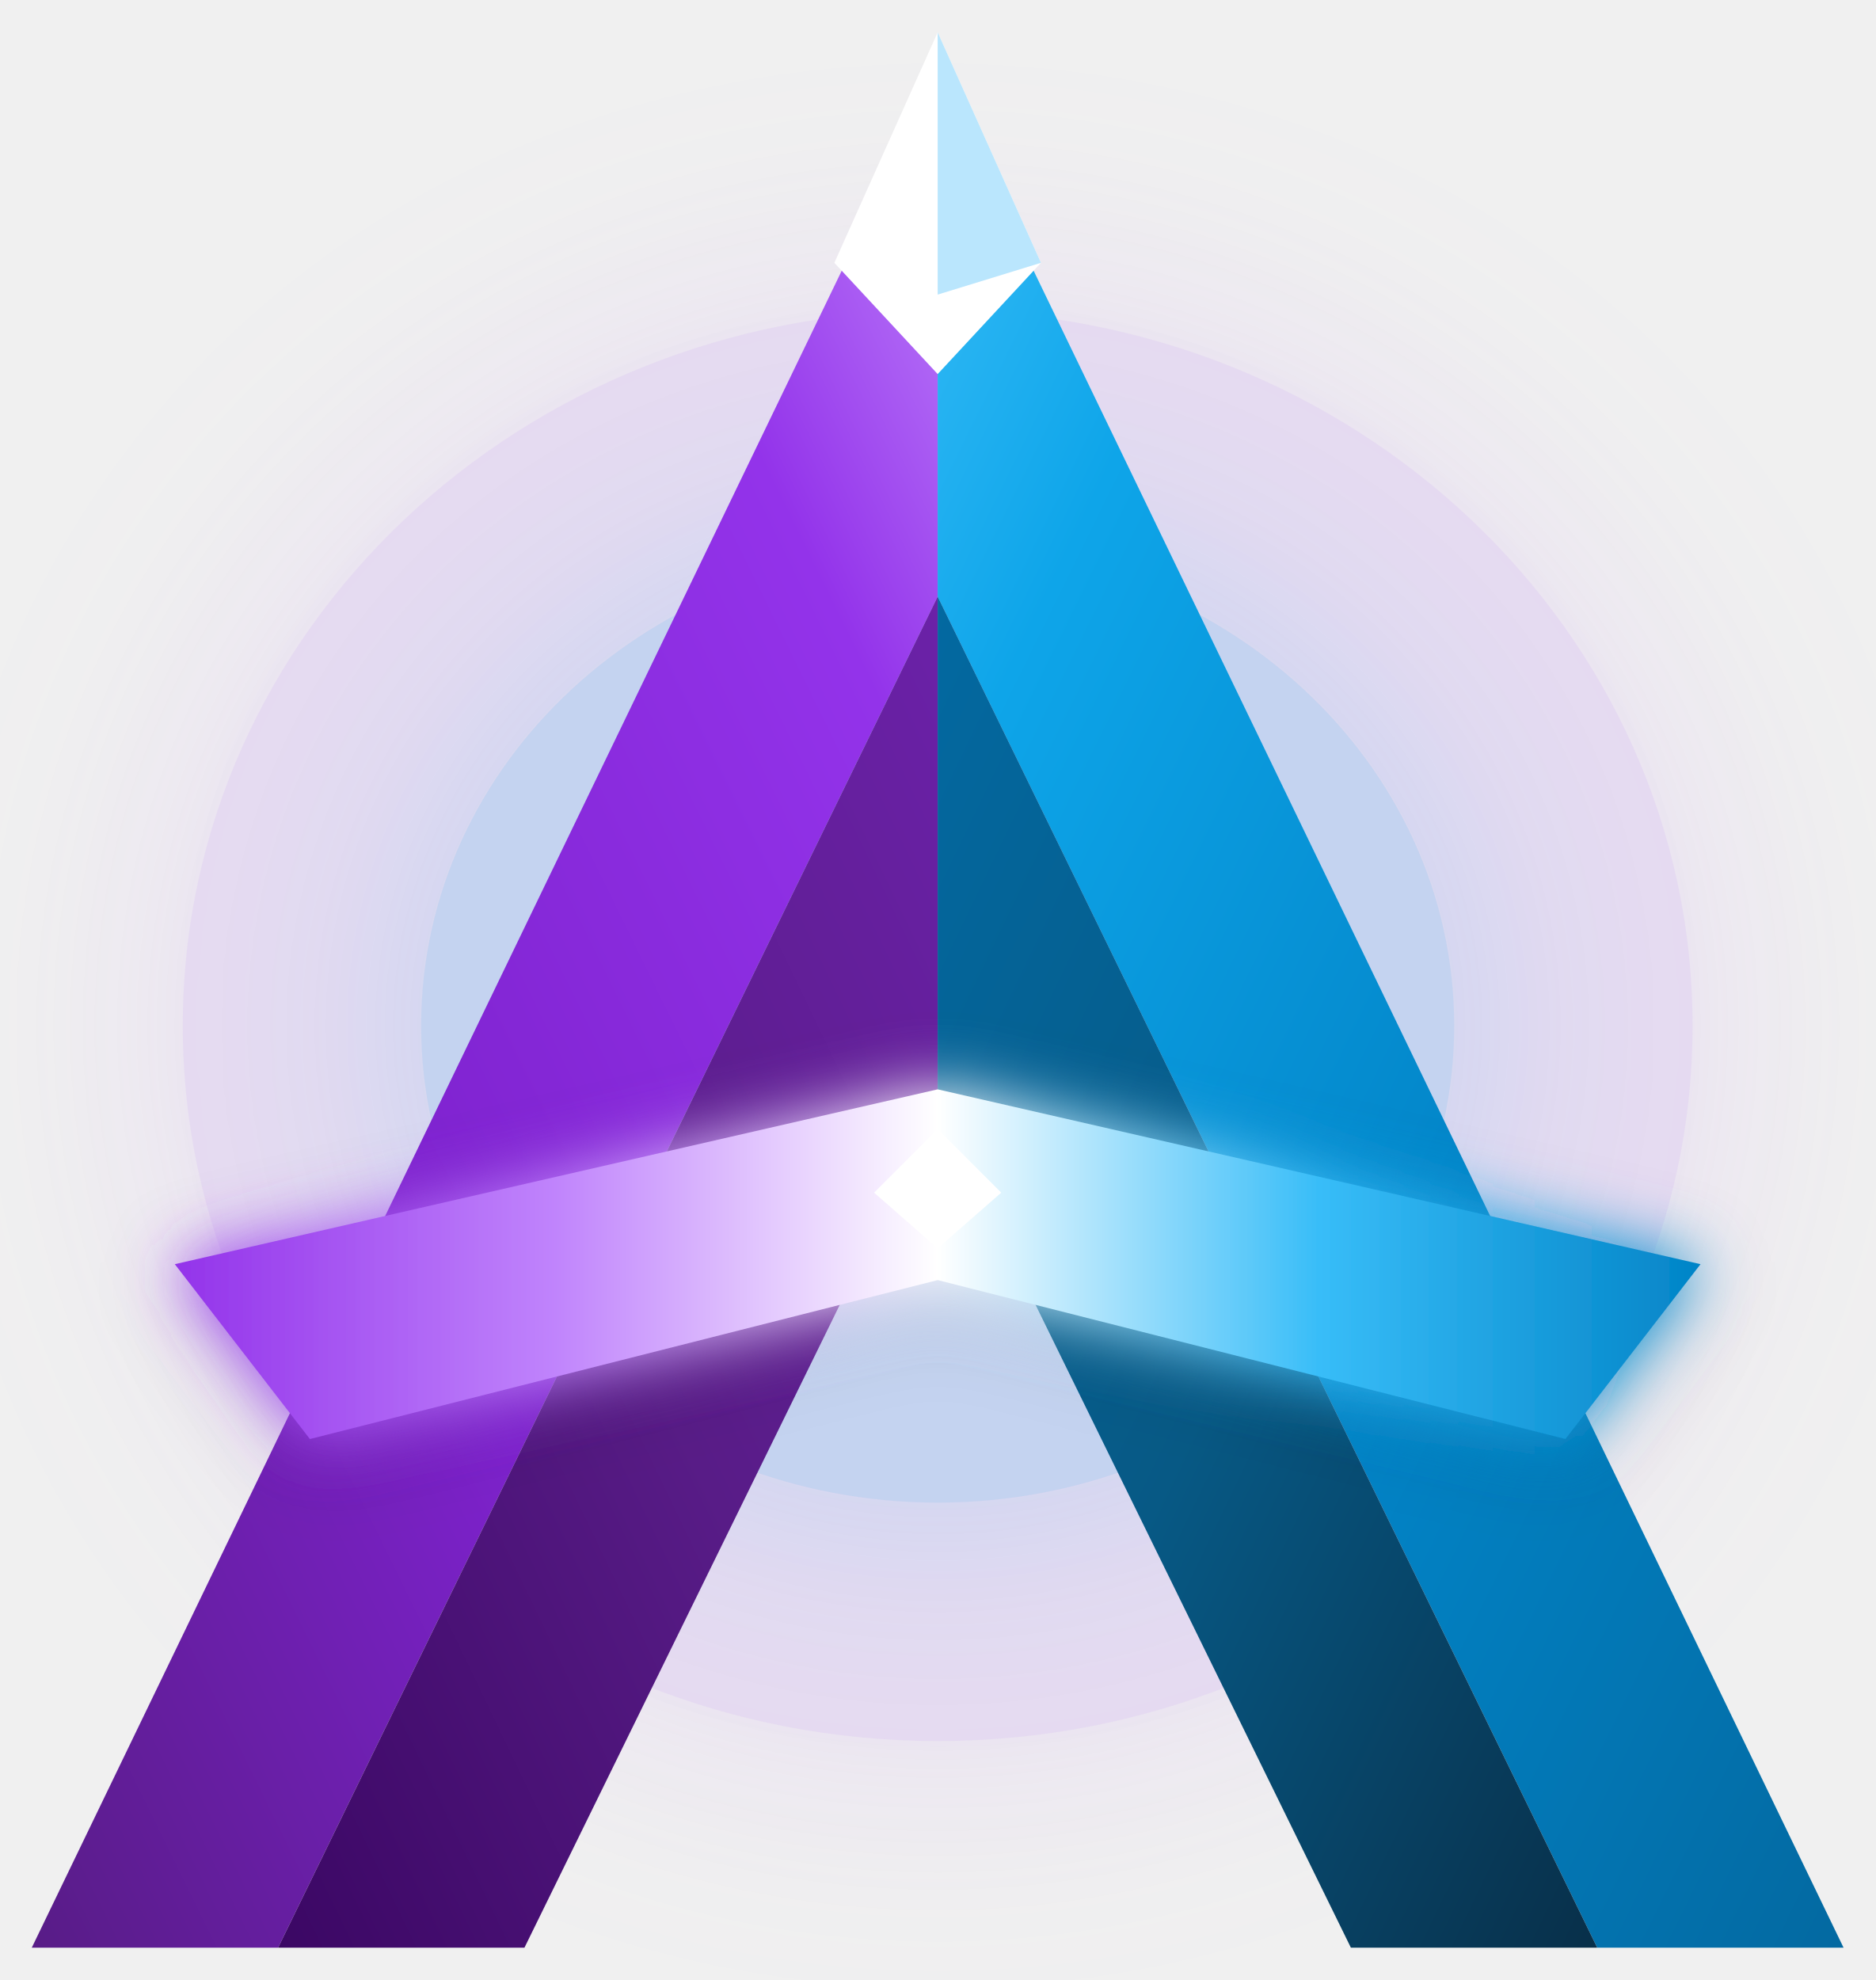
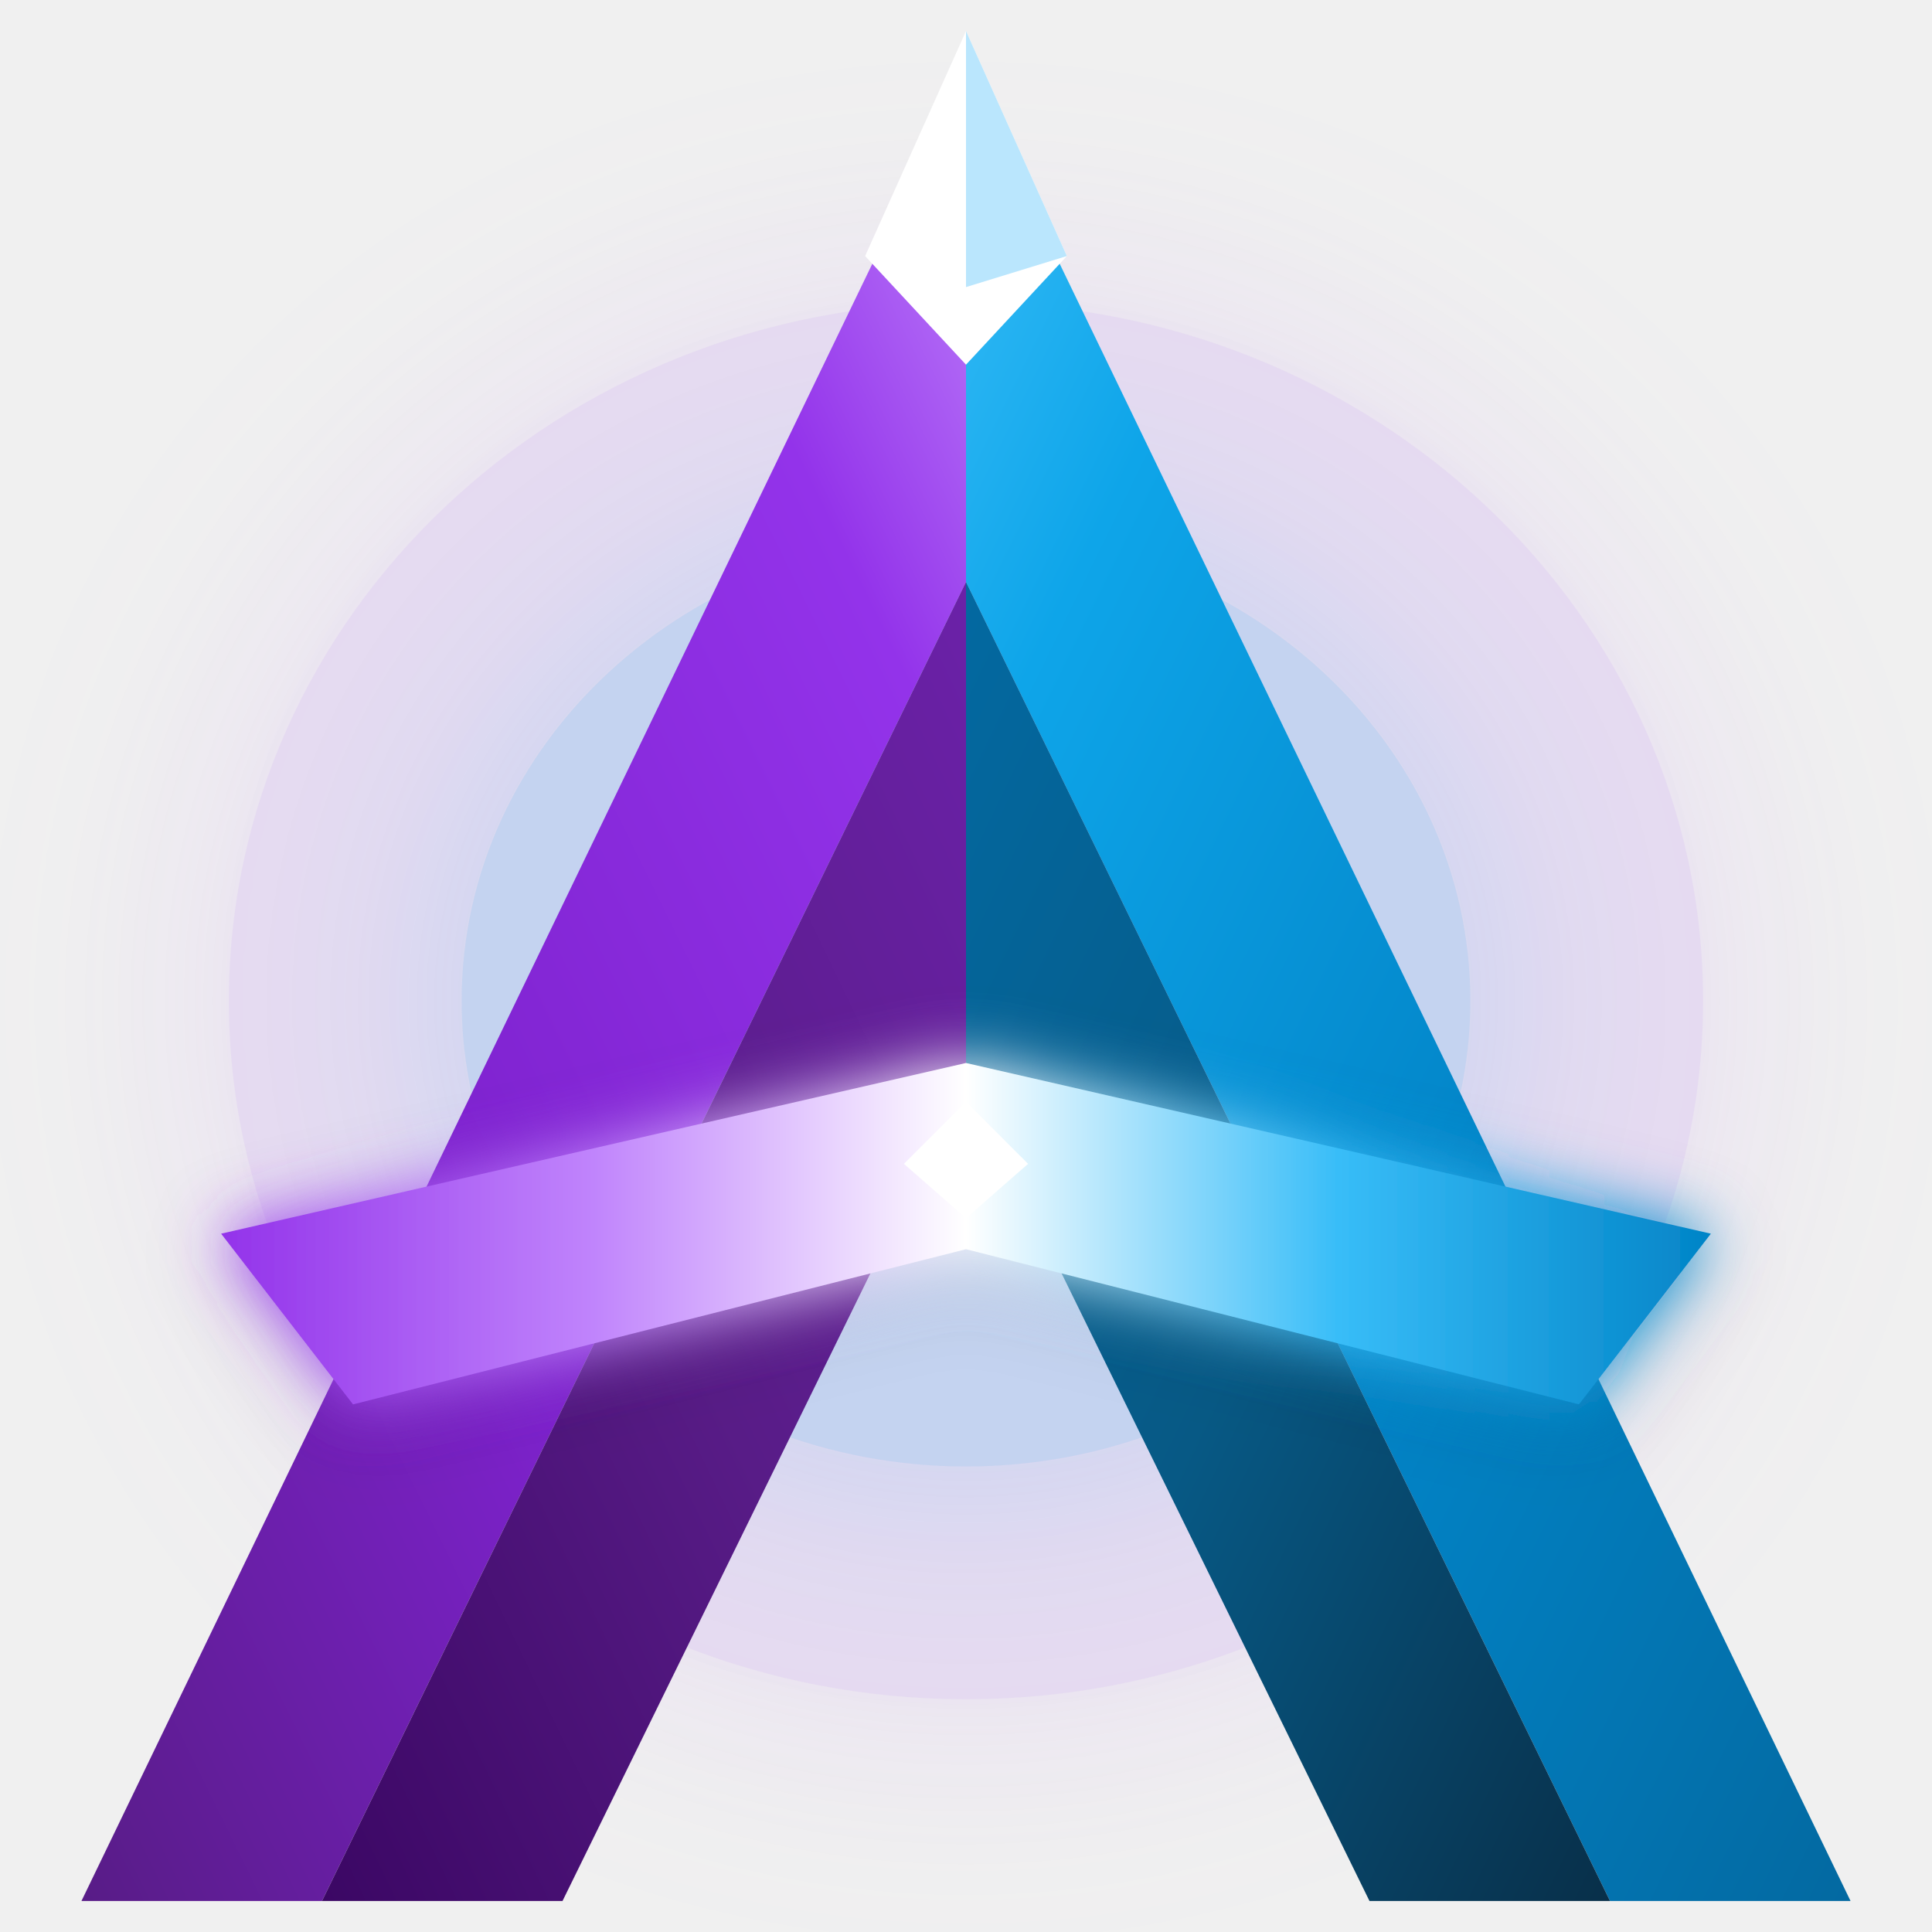
- <svg xmlns="http://www.w3.org/2000/svg" viewBox="138 97 236 249" width="485" height="512">
+ <svg xmlns="http://www.w3.org/2000/svg" viewBox="138 97 236 249" width="512" height="512">
  <defs>
    <linearGradient id="logo-left-outer-light" x1="0%" y1="100%" x2="100%" y2="0%">
      <stop offset="0%" stop-color="#581c87" />
      <stop offset="40%" stop-color="#7e22ce" />
      <stop offset="80%" stop-color="#9333ea" />
      <stop offset="100%" stop-color="#c084fc" />
    </linearGradient>
    <linearGradient id="logo-left-inner-light" x1="0%" y1="100%" x2="100%" y2="0%">
      <stop offset="0%" stop-color="#3b0764" />
      <stop offset="50%" stop-color="#581c87" />
      <stop offset="100%" stop-color="#6b21a8" />
    </linearGradient>
    <linearGradient id="logo-right-outer-light" x1="100%" y1="100%" x2="0%" y2="0%">
      <stop offset="0%" stop-color="#0369a1" />
      <stop offset="40%" stop-color="#0284c7" />
      <stop offset="80%" stop-color="#0ea5e9" />
      <stop offset="100%" stop-color="#38bdf8" />
    </linearGradient>
    <linearGradient id="logo-right-inner-light" x1="100%" y1="100%" x2="0%" y2="0%">
      <stop offset="0%" stop-color="#082f49" />
      <stop offset="50%" stop-color="#075985" />
      <stop offset="100%" stop-color="#0369a1" />
    </linearGradient>
    <linearGradient id="logo-neon-beam-light" x1="0%" y1="50%" x2="100%" y2="50%">
      <stop offset="0%" stop-color="#9333ea" />
      <stop offset="25%" stop-color="#c084fc" />
      <stop offset="50%" stop-color="#ffffff" />
      <stop offset="75%" stop-color="#38bdf8" />
      <stop offset="100%" stop-color="#0284c7" />
    </linearGradient>
    <filter id="logo-ambient-light" x="-30%" y="-30%" width="160%" height="160%">
      <feGaussianBlur stdDeviation="16" result="blur" />
      <feMerge>
        <feMergeNode in="blur" />
        <feMergeNode in="SourceGraphic" />
      </feMerge>
    </filter>
    <filter id="logo-beam-glow-light" x="-30%" y="-30%" width="160%" height="160%">
      <feDropShadow dx="0" dy="2" stdDeviation="4" flood-color="#0f172a" flood-opacity="0.25" />
      <feGaussianBlur stdDeviation="4" result="blur" />
      <feMerge>
        <feMergeNode in="blur" />
        <feMergeNode in="SourceGraphic" />
      </feMerge>
    </filter>
  </defs>
  <ellipse cx="256" cy="226" rx="95" ry="90" fill="#a855f7" opacity="0.14" filter="url(#logo-ambient-light)" />
  <ellipse cx="256" cy="226" rx="65" ry="60" fill="#0ea5e9" opacity="0.16" filter="url(#logo-ambient-light)" />
  <g id="alya-prism-light">
    <polygon points="256,106 142,342 173,342 256,172" fill="url(#logo-left-outer-light)" />
    <polygon points="256,172 173,342 204,342 256,236" fill="url(#logo-left-inner-light)" />
    <polygon points="256,106 370,342 339,342 256,172" fill="url(#logo-right-outer-light)" />
    <polygon points="256,172 339,342 308,342 256,236" fill="url(#logo-right-inner-light)" />
    <g filter="url(#logo-beam-glow-light)">
      <polygon points="160,256 256,234 352,256 335,278 256,258 177,278" fill="url(#logo-neon-beam-light)" />
      <polygon points="256,239 264,247 256,254 248,247" fill="#ffffff" />
    </g>
    <polygon points="256,101 269,130 256,144 243,130" fill="#ffffff" />
    <polygon points="256,101 269,130 256,134" fill="#bae6fd" />
  </g>
</svg>
